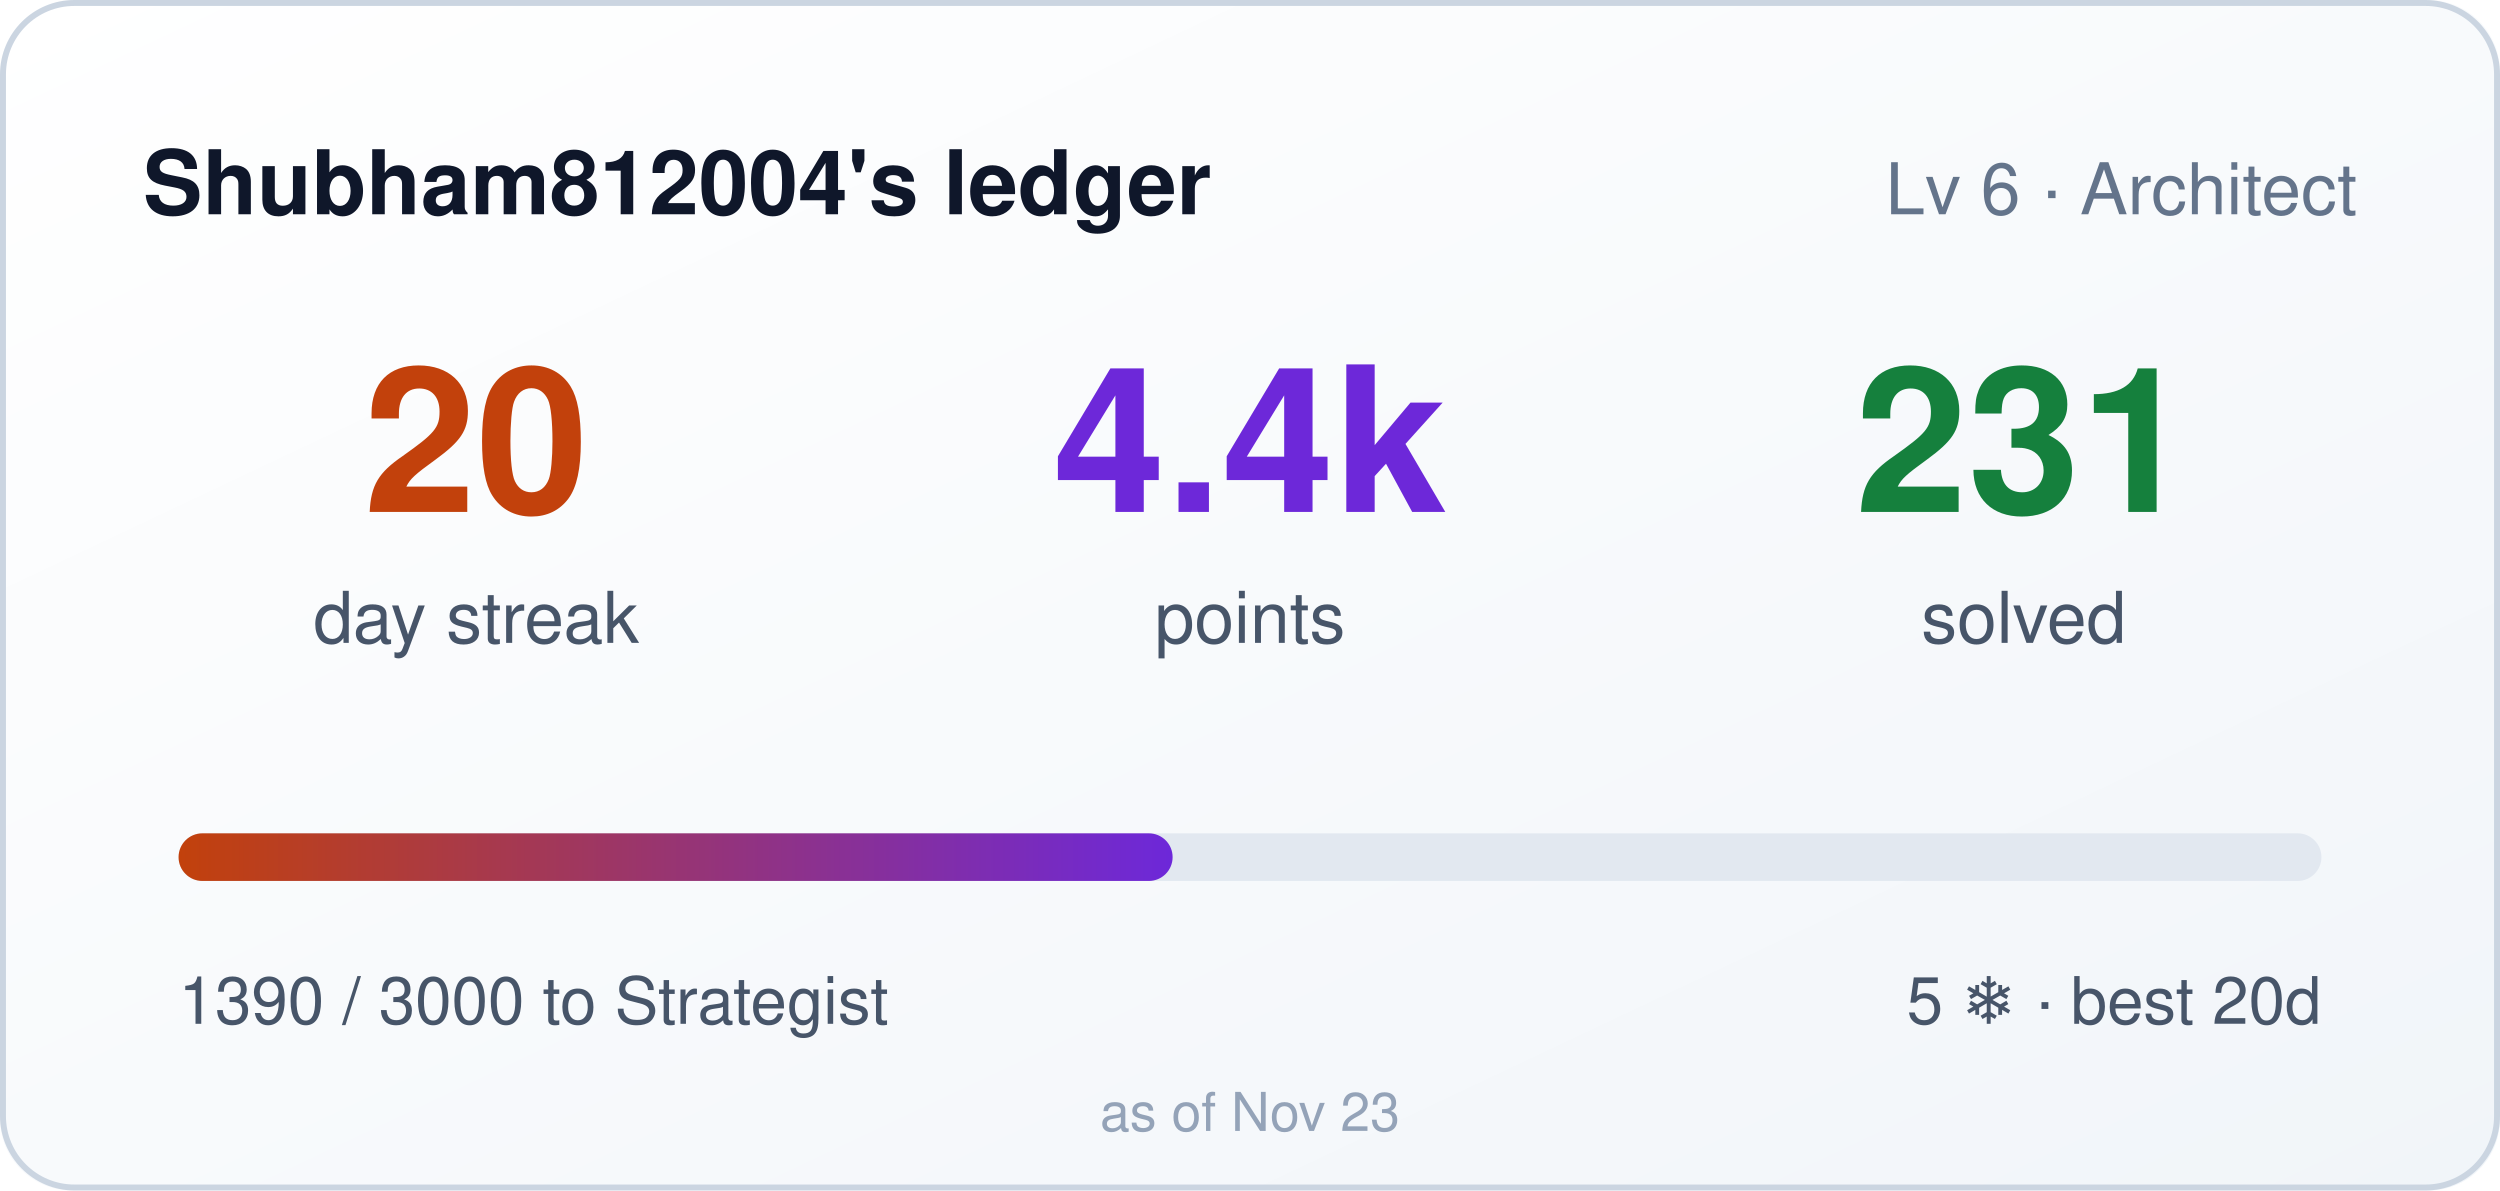
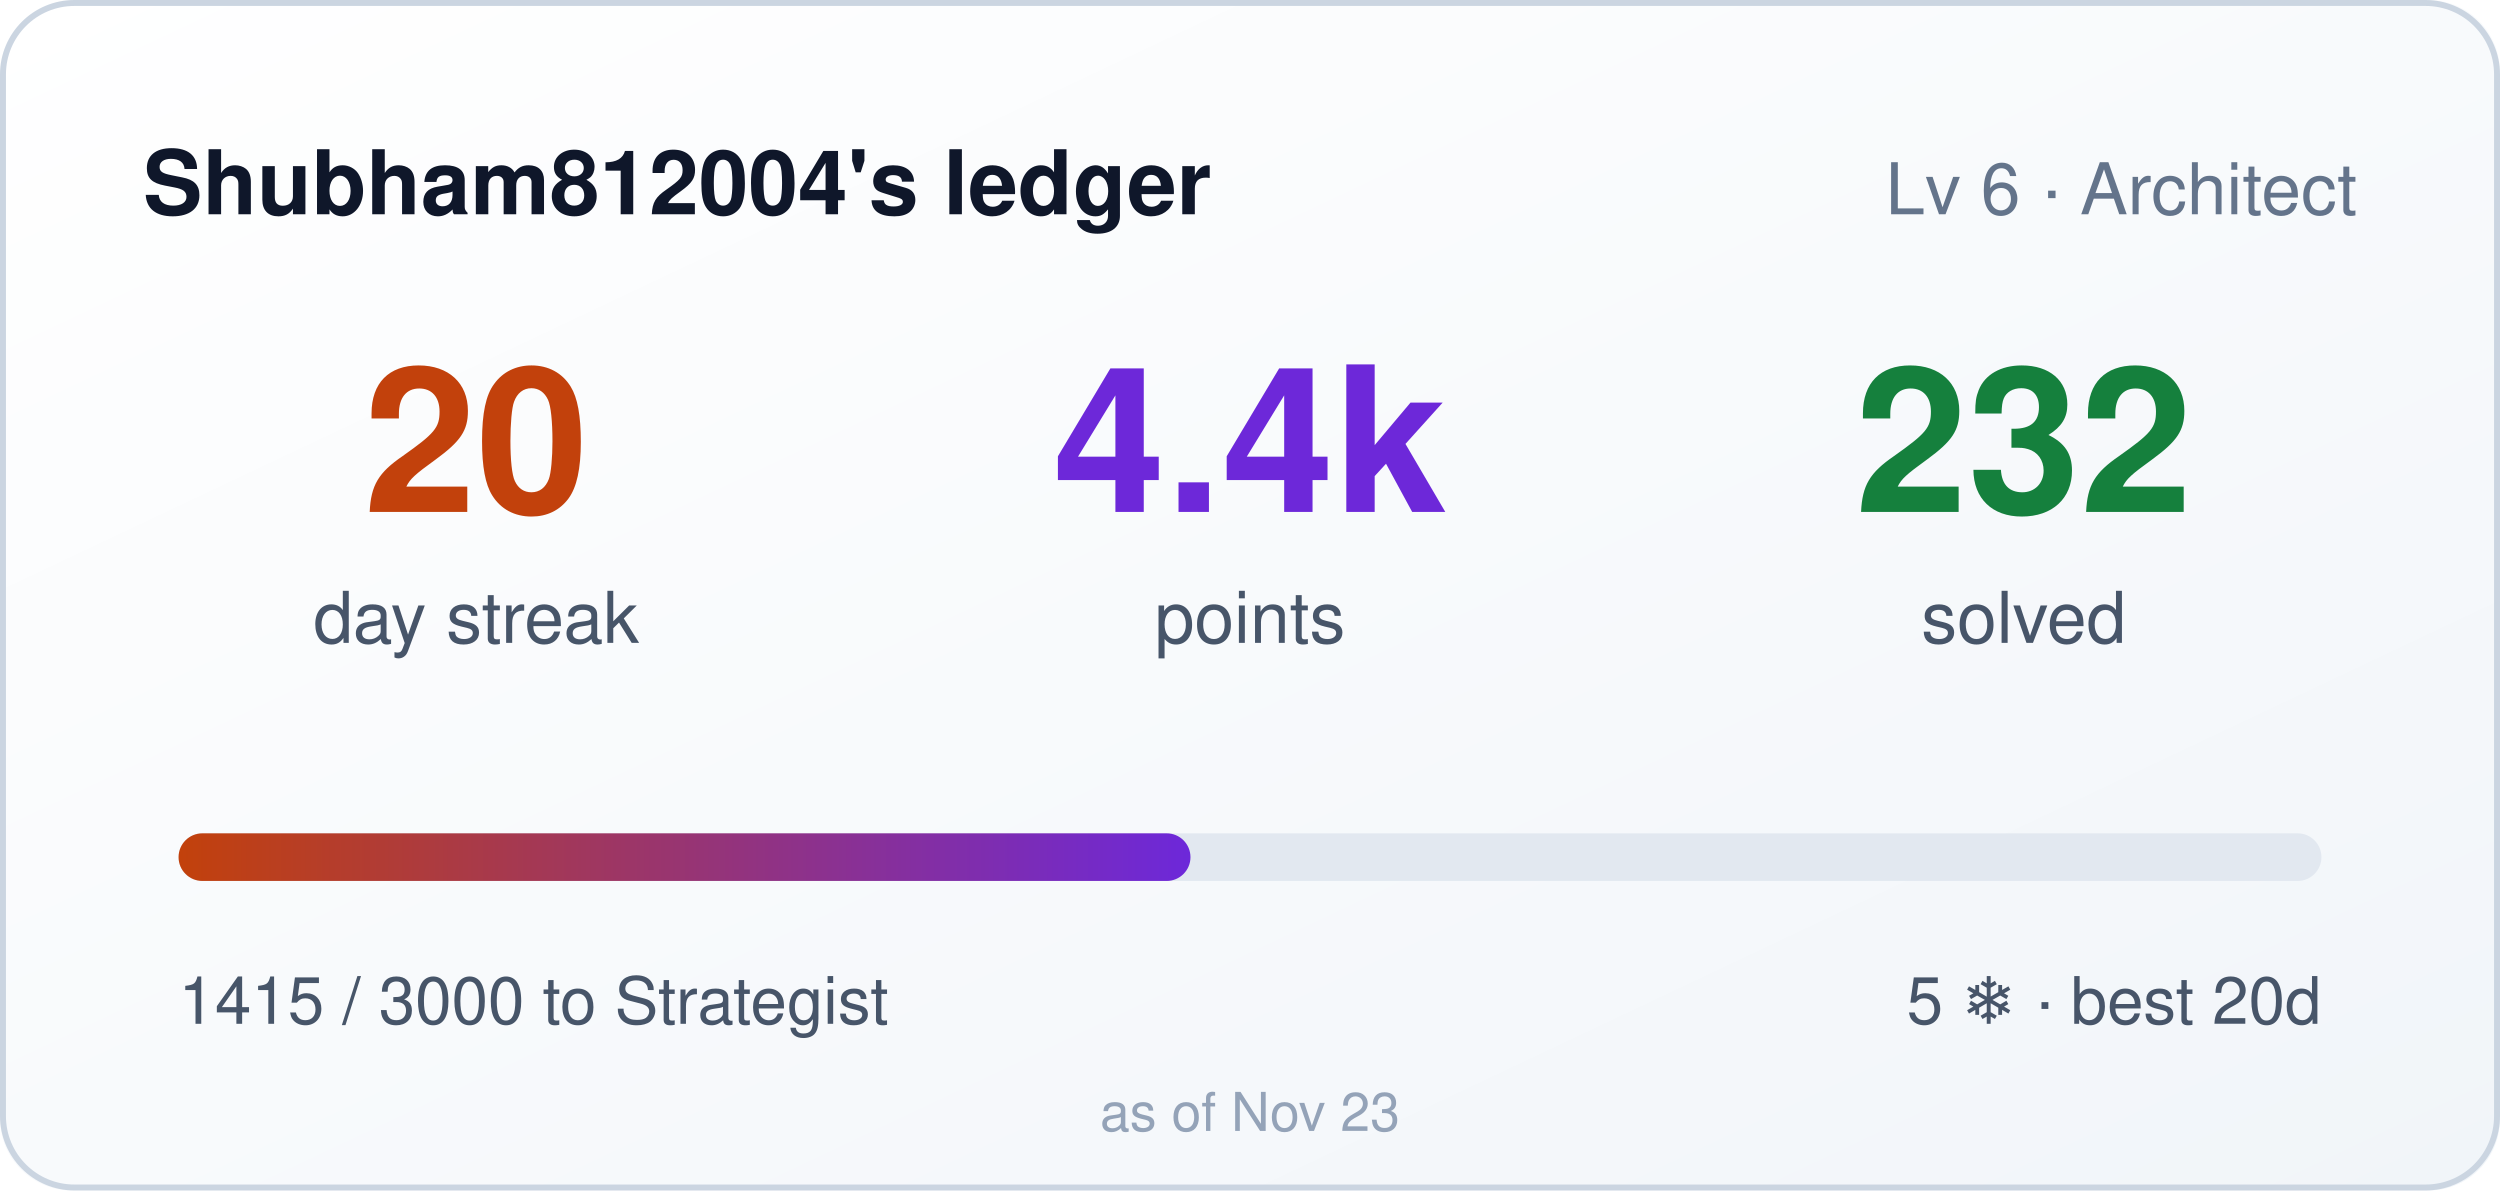
- <svg xmlns="http://www.w3.org/2000/svg" width="420" height="200" role="img" aria-label="Shubham812004's ledger: 20 day streak, 4390 points">
+ <svg xmlns="http://www.w3.org/2000/svg" width="420" height="200" role="img" aria-label="Shubham812004's ledger: 20 day streak, 4415 points">
  <style>
    .bar,.n{transform-box:fill-box}
    .bar{transform-origin:left center}
    @media (prefers-reduced-motion: no-preference){
      .bar{animation:cl-grow .9s cubic-bezier(.22,1,.36,1) both}
      .n{animation:cl-rise .5s ease-out both}
      .n2{animation-delay:.08s}
      .n3{animation-delay:.16s}
    }
    @keyframes cl-grow{from{transform:scaleX(0)}to{transform:scaleX(1)}}
    @keyframes cl-rise{from{opacity:0;transform:translateY(6px)}to{opacity:1;transform:none}}
  </style>
  <defs>
    <linearGradient id="bg" x1="0" y1="0" x2="1" y2="1">
      <stop offset="0" stop-color="#ffffff" />
      <stop offset="1" stop-color="#f1f5f9" />
    </linearGradient>
    <linearGradient id="bar" x1="0" y1="0" x2="1" y2="0">
      <stop offset="0" stop-color="#c2410c" />
      <stop offset="1" stop-color="#6d28d9" />
    </linearGradient>
  </defs>
  <rect width="420" height="200" rx="12" fill="url(#bg)" />
  <rect x="0.5" y="0.5" width="419" height="199" rx="12" fill="none" stroke="#cbd5e1" />
  <text x="24" y="36" fill="#0f172a" font-size="15" font-weight="600" font-family="Segoe UI,Helvetica,Arial,sans-serif">Shubham812004's ledger</text>
  <text x="396" y="36" fill="#64748b" font-size="12" text-anchor="end" font-family="Segoe UI,Helvetica,Arial,sans-serif">Lv 6 · Architect</text>
  <g font-family="Segoe UI,Helvetica,Arial,sans-serif">
    <text class="n n1" x="80" y="86" fill="#c2410c" font-size="34" font-weight="700" text-anchor="middle">20</text>
    <text x="80" y="108" fill="#475569" font-size="12" text-anchor="middle">day streak</text>
    <text class="n n2" x="210" y="86" fill="#6d28d9" font-size="34" font-weight="700" text-anchor="middle">4.4k</text>
    <text x="210" y="108" fill="#475569" font-size="12" text-anchor="middle">points</text>
-     <text class="n n3" x="340" y="86" fill="#15803d" font-size="34" font-weight="700" text-anchor="middle">231</text>
+     <text class="n n3" x="340" y="86" fill="#15803d" font-size="34" font-weight="700" text-anchor="middle">232</text>
    <text x="340" y="108" fill="#475569" font-size="12" text-anchor="middle">solved</text>
  </g>
  <rect x="30" y="140" width="360" height="8" rx="4" fill="#e2e8f0" />
-   <rect class="bar" x="30" y="140" width="167" height="8" rx="4" fill="url(#bar)" />
-   <text x="30" y="172" fill="#475569" font-size="11" font-family="Segoe UI,Helvetica,Arial,sans-serif">1390 / 3000 to Strategist</text>
+   <rect class="bar" x="30" y="140" width="170" height="8" rx="4" fill="url(#bar)" />
+   <text x="30" y="172" fill="#475569" font-size="11" font-family="Segoe UI,Helvetica,Arial,sans-serif">1415 / 3000 to Strategist</text>
  <text x="390" y="172" fill="#475569" font-size="11" text-anchor="end" font-family="Segoe UI,Helvetica,Arial,sans-serif">5 ❄ · best 20d</text>
  <text x="210" y="190" fill="#94a3b8" font-size="9" text-anchor="middle" font-family="Segoe UI,Helvetica,Arial,sans-serif">as of Nov 23</text>
</svg>
